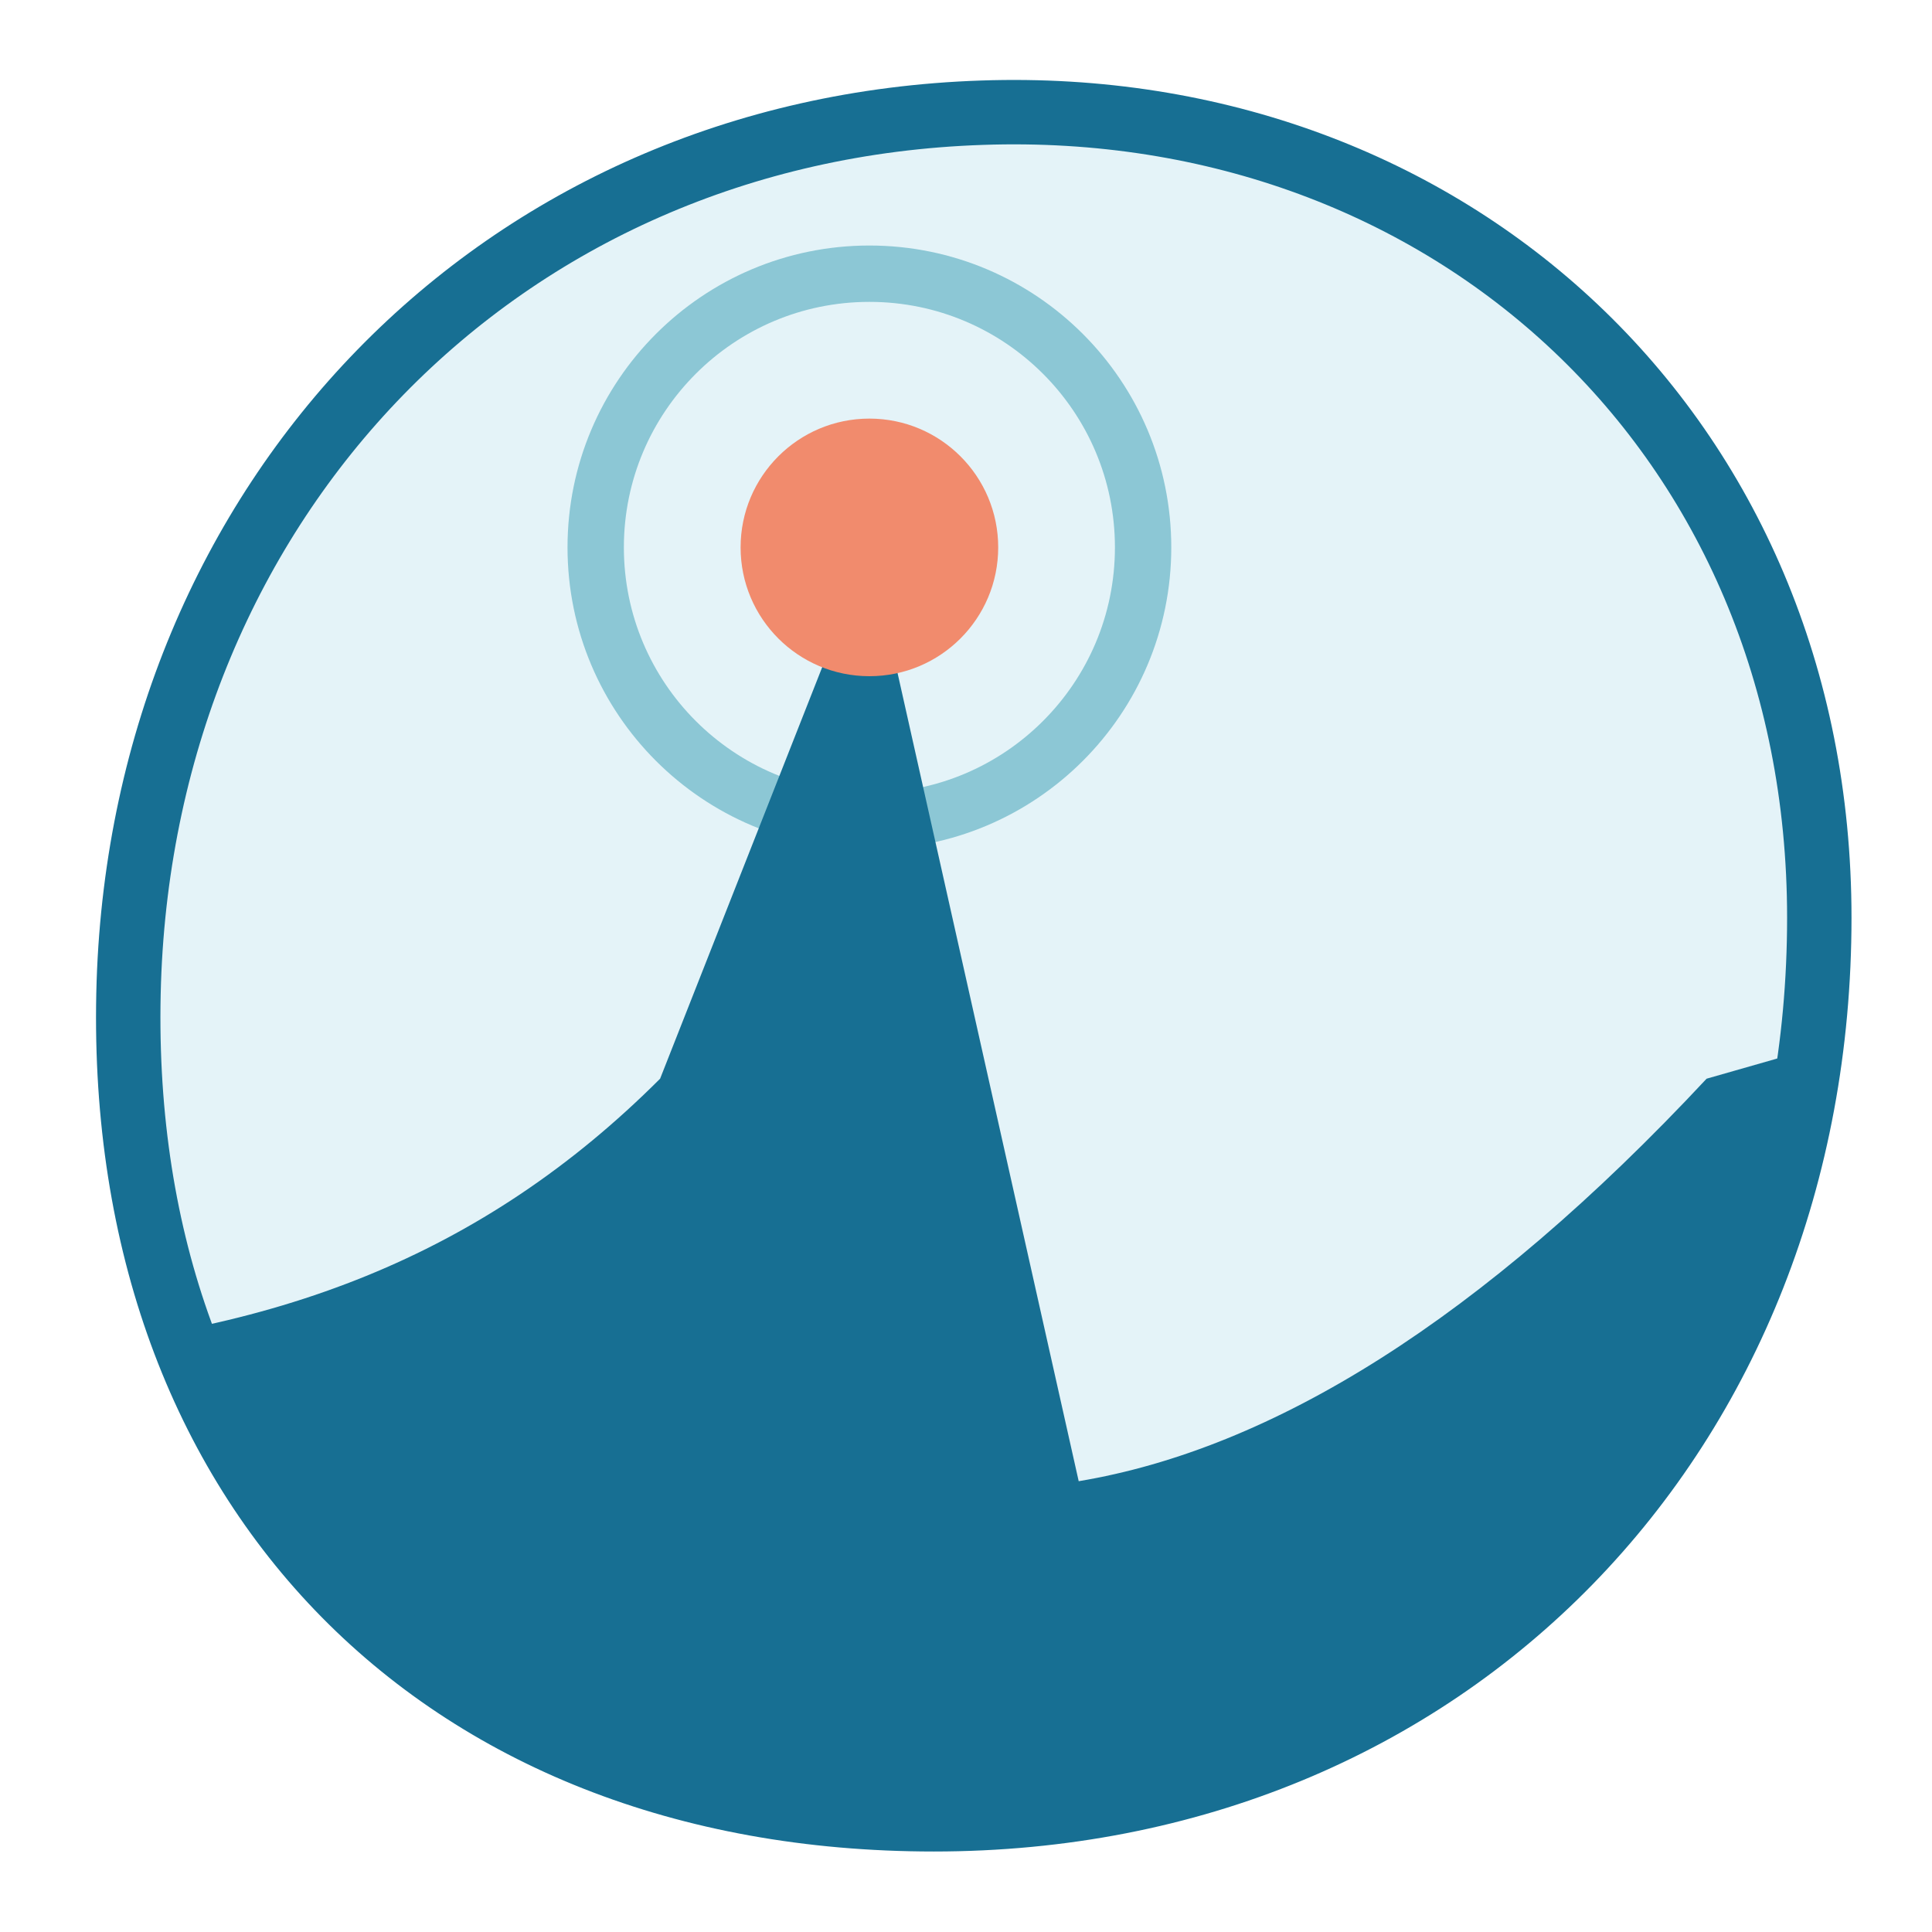
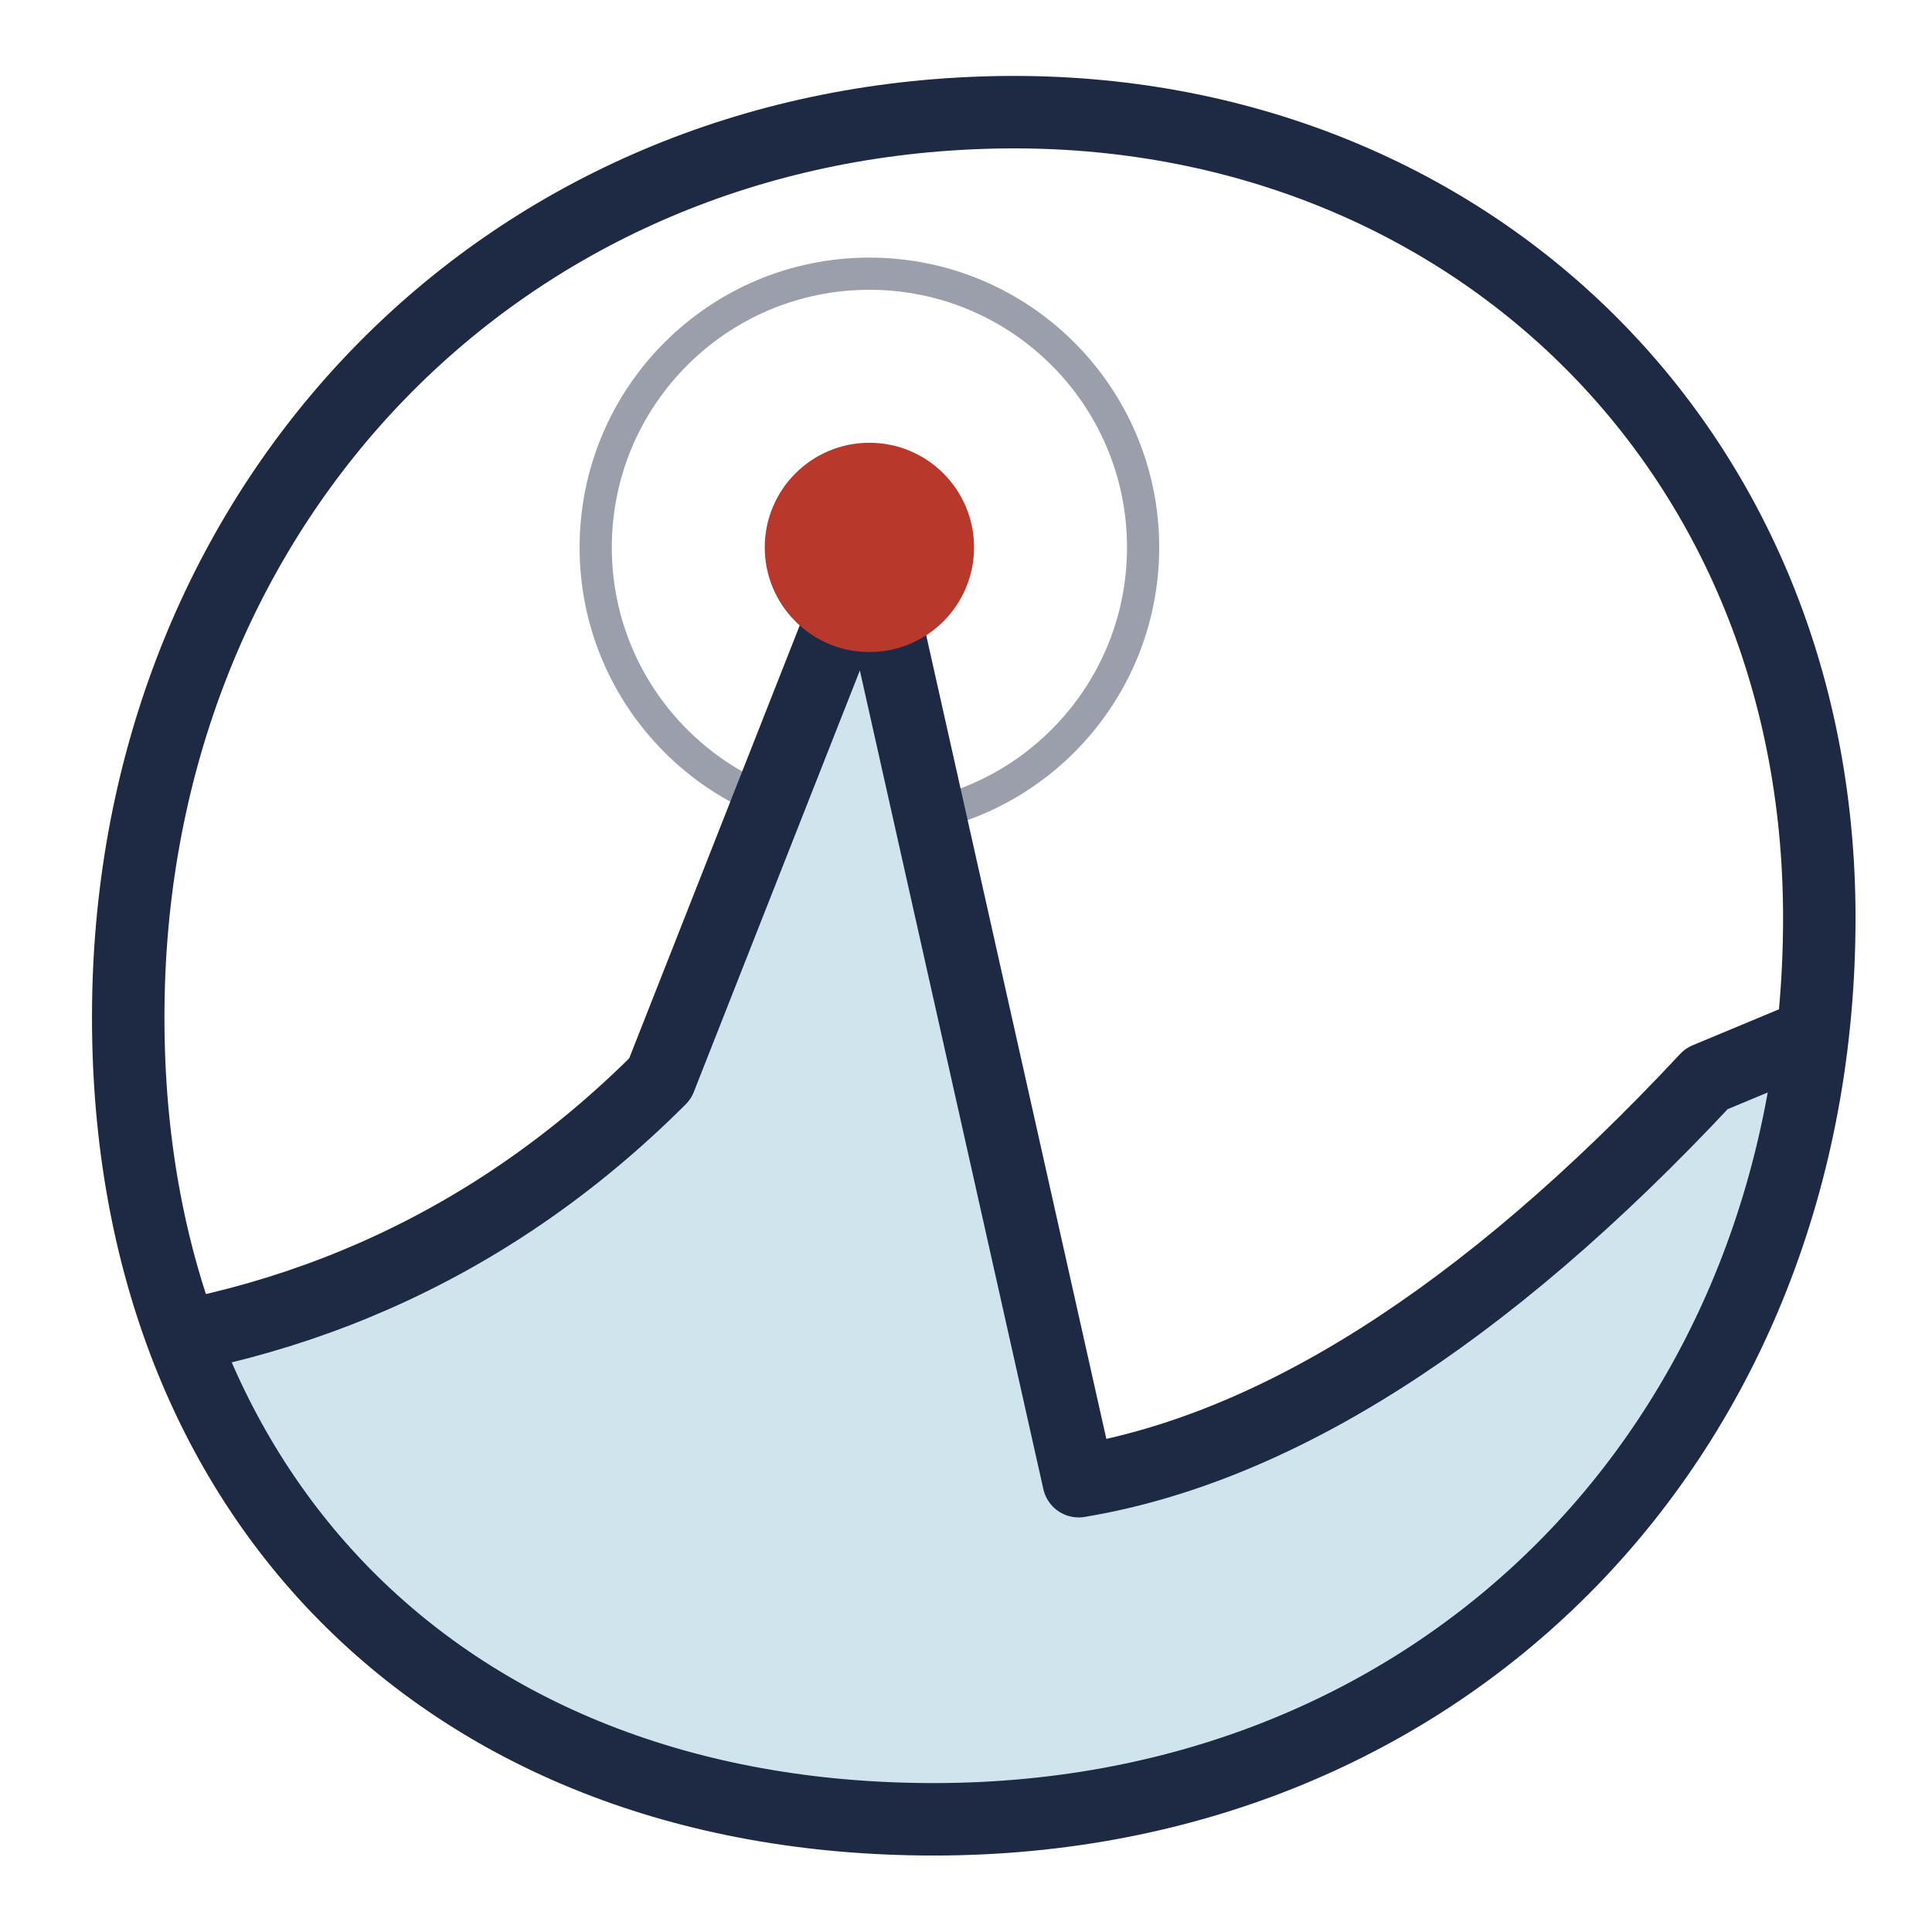
<svg xmlns="http://www.w3.org/2000/svg" viewBox="0 0 120 120">
  <defs>
    <clipPath id="pool">
      <path d="M61 7C90 6 113 27 113 57C113 89 90 113 58 113C27 113 7 92 8 61C9 31 31 8 61 7Z" />
    </clipPath>
  </defs>
-   <path d="M61 7C90 6 113 27 113 57C113 89 90 113 58 113C27 113 7 92 8 61C9 31 31 8 61 7Z" fill="#E4F3F8" />
  <g clip-path="url(#pool)">
-     <circle cx="54" cy="34" r="17" fill="none" stroke="#76BCCC" stroke-width="3.5" opacity="0.8" />
-     <path d="M0 84C17 83 30 78 41 67L54 34L67 92C79 90 92 82 106 67L120 63L120 120L0 120Z" fill="#176F93" />
+     <circle cx="54" cy="34" r="17" fill="none" stroke="#1E2A44" stroke-width="2" opacity="0.45" />
+     <path d="M4 84C17 83 30 78 41 67L54 34L67 92C79 90 92 82 106 67L118 62L120 120L0 120Z" fill="#CFE4EC" />
+     <path d="M4 84C17 83 30 78 41 67L54 34L67 92C79 90 92 82 106 67L118 62" fill="none" stroke="#1E2A44" stroke-width="4.5" stroke-linejoin="round" stroke-linecap="round" />
  </g>
-   <circle cx="54" cy="34" r="8" fill="#F18B6D" />
-   <path d="M61 7C90 6 113 27 113 57C113 89 90 113 58 113C27 113 7 92 8 61C9 31 31 8 61 7Z" fill="none" stroke="#176F93" stroke-width="4" />
+   <path d="M61 7C90 6 113 27 113 57C113 89 90 113 58 113C27 113 7 92 8 61C9 31 31 8 61 7Z" fill="none" stroke="#1E2A44" stroke-width="4.5" stroke-linejoin="round" />
+   <circle cx="54" cy="34" r="6.5" fill="#B8392B" />
</svg>
